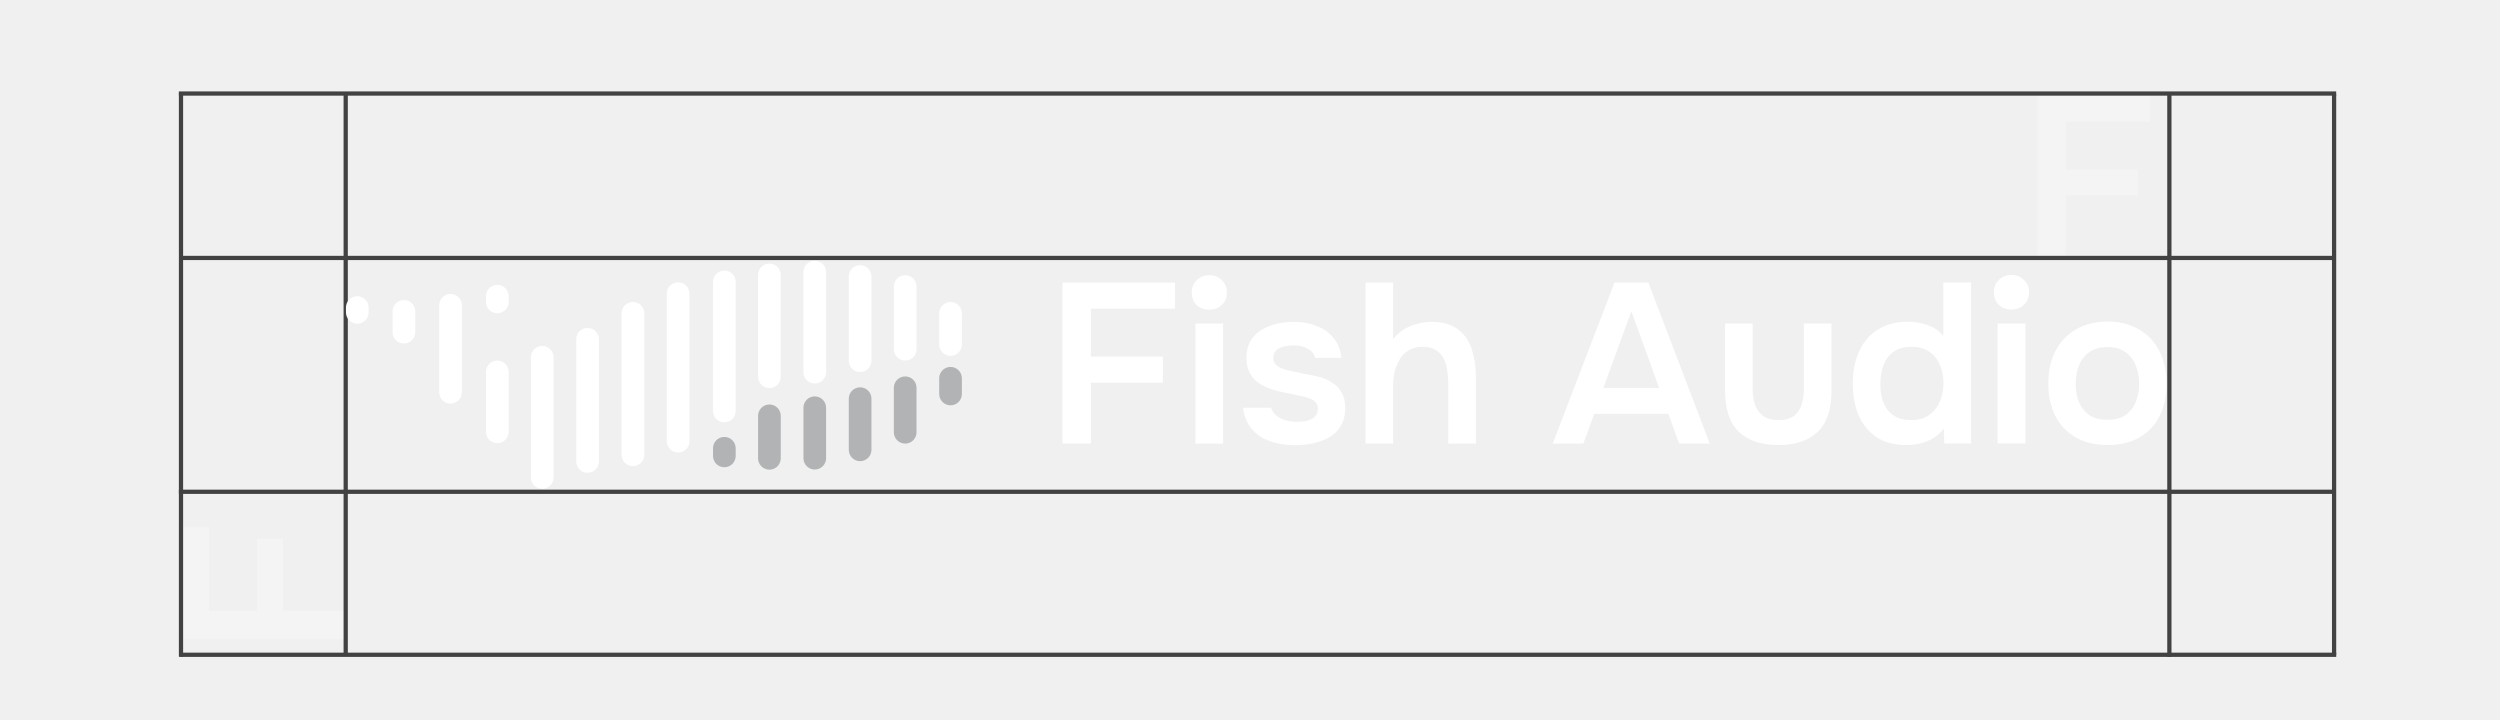
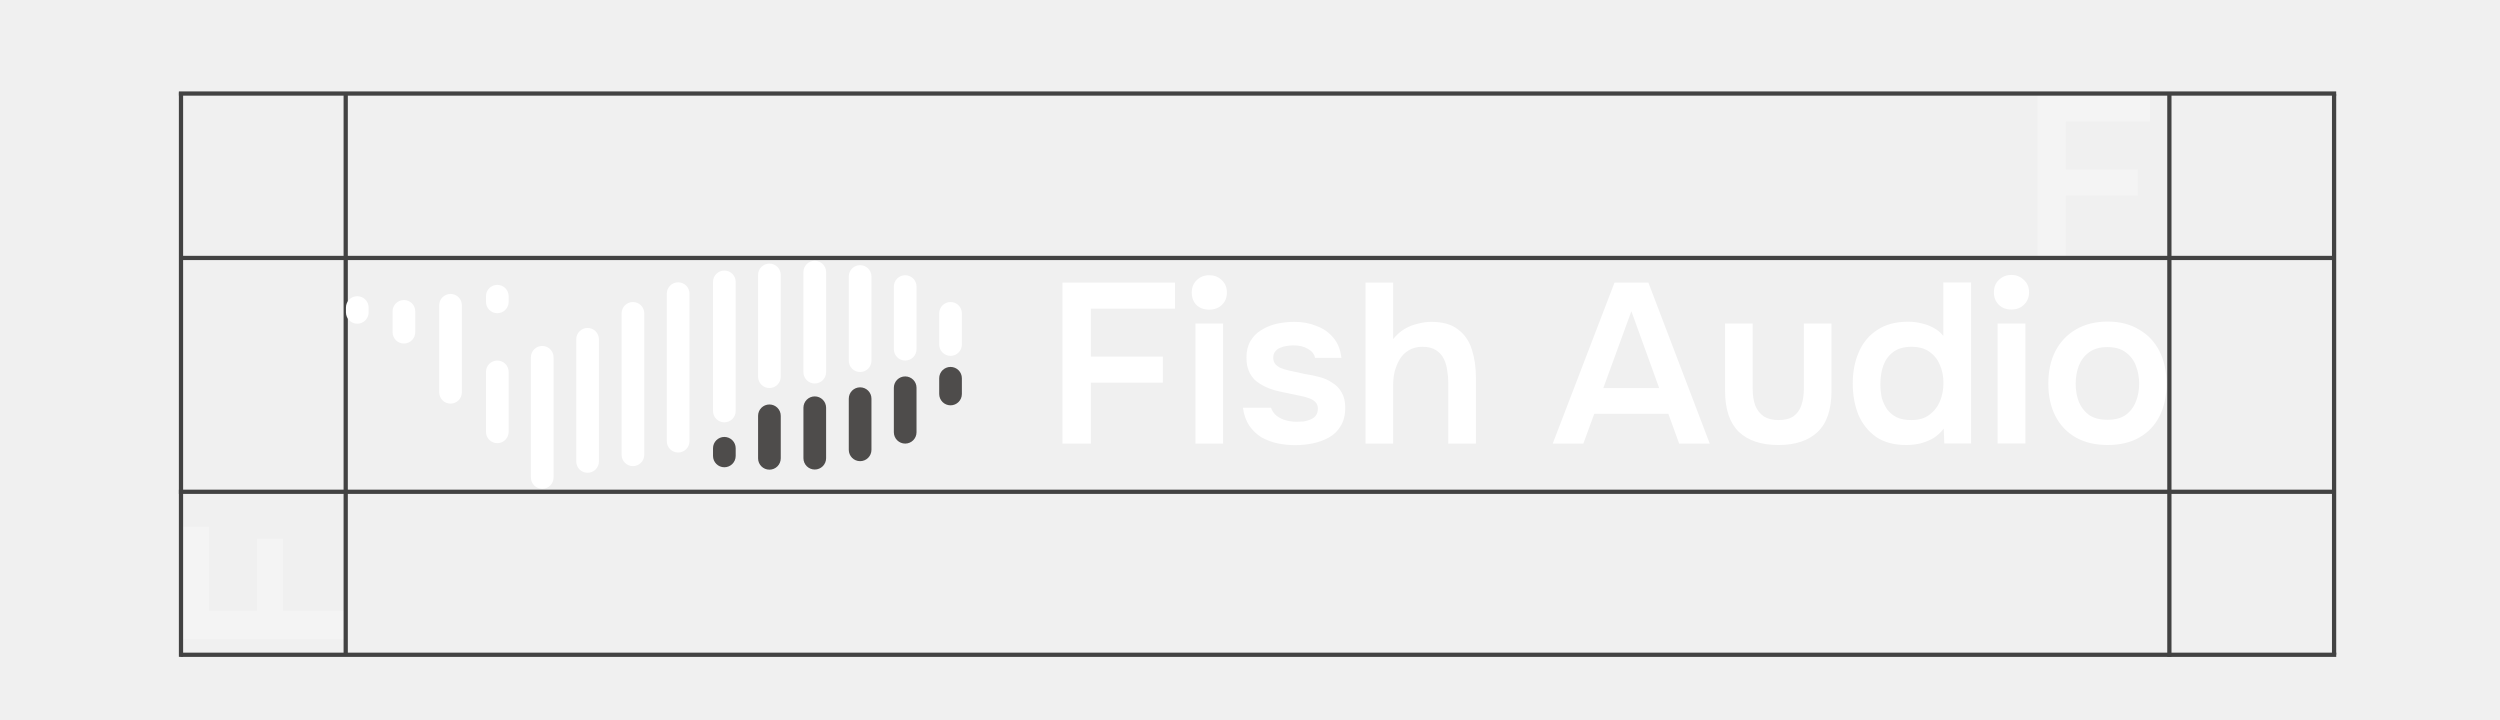
<svg xmlns="http://www.w3.org/2000/svg" version="1.2" viewBox="-126 -65 1764 508" width="1764" height="508">
  <style>
		.s0 { opacity: .25;fill: #ffffff }
		.s1 { fill: none;stroke: #424242;stroke-miterlimit:10;stroke-width: 3 }
- 		.s2 { fill: #b1b3b4 } 
+ 		.s2 { fill: #4e4c4b }
		.s3 { fill: #ffffff }
	</style>
  <g id="Clearance Marker">
    <path id="F " class="s0" aria-label="F" d="m1331.7 116h-20v-113.6h79.4v18.4h-59.4v33.8h50.8v18.4h-50.8z" />
    <path id="F " class="s0" aria-label="F" d="m116.7 365.9v20.1h-113.6v-79.4h18.4v59.3h33.8v-50.8h18.4v50.8z" />
  </g>
  <g id="Border">
    <path id="RR" fill-rule="evenodd" class="s1" d="m1520.93 1.55v395.41z" />
    <path id="RL" fill-rule="evenodd" class="s1" d="m1404.71 0.2v398.27z" />
    <path id="BB" fill-rule="evenodd" class="s1" d="m1.35 397.01h1521.1z" />
    <path id="BT" fill-rule="evenodd" class="s1" d="m0.22 282h1521.56z" />
    <path id="LR" fill-rule="evenodd" class="s1" d="m117.93 1.55v395.41z" />
    <path id="LL" fill-rule="evenodd" class="s1" d="m1.71 0.2v398.27z" />
    <path id="TB" fill-rule="evenodd" class="s1" d="m1.35 117.01h1520.18z" />
    <path id="TT" fill-rule="evenodd" class="s1" d="m0.22 1h1522.2z" />
  </g>
  <g id="fish-wordmark">
    <g id="fish">
      <path class="s2" d="m544.7 193.9c4.42 0 8 3.58 8 8v11.1c0 4.42-3.58 8-8 8-4.42 0-8-3.58-8-8v-11.1c0-4.42 3.58-8 8-8z" />
      <path class="s2" d="m512.7 200.6c4.42 0 8 3.58 8 8v31.4c0 4.42-3.58 8-8 8-4.42 0-8-3.58-8-8v-31.4c0-4.42 3.58-8 8-8z" />
      <path class="s2" d="m480.9 208.3c4.42 0 8 3.58 8 8v36.1c0 4.42-3.58 8-8 8-4.42 0-8-3.58-8-8v-36.1c0-4.42 3.58-8 8-8z" />
      <path class="s2" d="m448.9 214.7c4.42 0 8 3.58 8 8v35.6c0 4.42-3.58 8-8 8-4.42 0-8-3.58-8-8v-35.6c0-4.42 3.58-8 8-8z" />
      <path class="s2" d="m416.9 220.4c4.42 0 8 3.58 8 8v30c0 4.42-3.58 8-8 8-4.42 0-8-3.58-8-8v-30c0-4.42 3.58-8 8-8z" />
      <path class="s2" d="m385.1 243.3c4.42 0 8 3.58 8 8v5.4c0 4.42-3.58 8-8 8-4.42 0-8-3.58-8-8v-5.4c0-4.42 3.58-8 8-8z" />
      <path class="s3" d="m126.1 144c4.42 0 8 3.58 8 8v3.4c0 4.42-3.58 8-8 8-4.42 0-8-3.58-8-8v-3.4c0-4.42 3.58-8 8-8z" />
      <path class="s3" d="m159 146.7c4.42 0 8 3.58 8 8v14.7c0 4.42-3.58 8-8 8-4.42 0-8-3.58-8-8v-14.7c0-4.42 3.58-8 8-8z" />
      <path class="s3" d="m191.9 142.4c4.42 0 8 3.58 8 8v61.4c0 4.42-3.58 8-8 8-4.42 0-8-3.58-8-8v-61.4c0-4.42 3.58-8 8-8z" />
      <path class="s3" d="m224.9 136c4.42 0 8 3.58 8 8v4c0 4.42-3.58 8-8 8-4.42 0-8-3.58-8-8v-4c0-4.42 3.58-8 8-8z" />
      <path class="s3" d="m224.9 189.4c4.42 0 8 3.58 8 8v42.3c0 4.42-3.58 8-8 8-4.42 0-8-3.58-8-8v-42.3c0-4.42 3.58-8 8-8z" />
      <path class="s3" d="m512.7 129.2c4.42 0 8 3.58 8 8v44.2c0 4.42-3.58 8-8 8-4.42 0-8-3.58-8-8v-44.2c0-4.42 3.58-8 8-8z" />
      <path class="s3" d="m480.9 122.1c4.42 0 8 3.58 8 8v59.4c0 4.42-3.58 8-8 8-4.42 0-8-3.58-8-8v-59.4c0-4.42 3.58-8 8-8z" />
      <path class="s3" d="m448.9 119c4.42 0 8 3.58 8 8v70.6c0 4.42-3.58 8-8 8-4.42 0-8-3.58-8-8v-70.6c0-4.42 3.58-8 8-8z" />
      <path class="s3" d="m416.9 121c4.42 0 8 3.58 8 8v71.8c0 4.42-3.58 8-8 8-4.42 0-8-3.58-8-8v-71.8c0-4.42 3.58-8 8-8z" />
      <path class="s3" d="m385.1 125.9c4.42 0 8 3.58 8 8v91.1c0 4.42-3.58 8-8 8-4.42 0-8-3.58-8-8v-91.1c0-4.42 3.58-8 8-8z" />
      <path class="s3" d="m352.5 134.2c4.42 0 8 3.58 8 8v104.1c0 4.42-3.58 8-8 8-4.42 0-8-3.58-8-8v-104.1c0-4.42 3.58-8 8-8z" />
      <path class="s3" d="m320.6 148.1c4.42 0 8 3.58 8 8v99.8c0 4.42-3.58 8-8 8-4.42 0-8-3.58-8-8v-99.8c0-4.42 3.58-8 8-8z" />
      <path class="s3" d="m288.6 166.4c4.42 0 8 3.58 8 8v86.2c0 4.42-3.58 8-8 8-4.42 0-8-3.58-8-8v-86.2c0-4.42 3.58-8 8-8z" />
      <path class="s3" d="m544.7 148.1c4.42 0 8 3.58 8 8v22c0 4.42-3.58 8-8 8-4.42 0-8-3.58-8-8v-22c0-4.42 3.58-8 8-8z" />
      <path class="s3" d="m256.6 179.1c4.42 0 8 3.58 8 8v84.8c0 4.42-3.58 8-8 8-4.42 0-8-3.58-8-8v-84.8c0-4.42 3.58-8 8-8z" />
    </g>
    <path id="Fish Audio" class="s3" aria-label="Fish Audio" d="m643.7 248h-20v-113.6h79.4v18.4h-59.4v33.8h50.8v18.4h-50.8zm93.3 0h-19.5v-84.7h19.5zm-9.8-94.5q-5.5 0-9-3.3-3.3-3.4-3.3-8.8 0-5.4 3.5-8.7 3.5-3.5 8.9-3.5 5.1 0 8.6 3.3 3.8 3.4 3.8 8.9 0 5.4-3.6 8.8-3.5 3.3-8.9 3.3zm60.7 95.6q-6 0-12.2-1.2-6-1.3-11.4-4.2-5.1-3.1-8.7-8.2-3.5-5.1-4.6-12.8h19.8q1.2 3.4 4 5.7 2.9 2.2 6.5 3.2 3.9 1 7.5 1 2.3 0 4.9-0.2 2.7-0.4 5-1.4 2.4-1 3.7-2.7 1.5-2 1.5-5 0-2.9-1.7-4.5-1.4-1.7-4.3-2.7-2.6-1.1-6.4-1.8-6.9-1.5-14.8-3.1-7.9-1.7-13.7-5.4-2.3-1.5-4.1-3.2-1.8-2.1-3.1-4.4-1.1-2.4-1.8-5.1-0.5-2.7-0.5-5.9 0-6.7 2.8-11.5 2.8-4.8 7.5-7.7 4.9-3.1 10.8-4.5 6.2-1.4 12.7-1.4 8.6 0 15.6 2.9 7.2 2.6 11.9 8.3 4.7 5.5 5.7 14.2h-18.6q-0.8-4-5-6.3-4-2.5-10.3-2.5-2.1 0-4.6 0.4-2.5 0.3-4.7 1.3-2.1 0.8-3.5 2.6-1.4 1.7-1.4 4.4 0 2.3 1.2 4.2 1.4 1.7 3.7 2.9 2.6 1.1 6 1.9 5.5 1.2 11.4 2.5 6 0.9 10.2 2.1 5.2 1.3 9.2 4.1 4.3 2.6 6.6 6.9 2.5 4.2 2.5 10.7 0 7.8-3.3 13-3 5.1-8.2 8-5.2 2.9-11.6 4.2-6.1 1.2-12.2 1.2zm69.1-1.1h-19.5v-113.6h19.5v39.9q3.5-4.4 7.9-7.1 4.6-2.7 9.5-3.8 5-1.3 9.5-1.3 12.1 0 18.8 5.3 7 5.2 9.8 14.1 2.9 8.9 2.9 19.9v46.6h-19.5v-43.2q0-4.4-0.8-8.7-0.6-4.6-2.5-8.2-1.9-3.7-5.5-5.9-3.5-2.3-9.5-2.3-5.6 0-9.6 2.5-4 2.3-6.4 6.4-2.3 3.9-3.6 8.8-1 4.7-1 9.4zm134.2 0h-21.6l43.6-113.6h23.9l43.3 113.6h-21.6l-7.6-21h-52.3zm33.9-93.4l-19.8 54.2h39.4zm103.8 94.4q-18.3 0-28.1-9.4-9.6-9.5-9.6-28.9v-47.4h19.5v46.1q0 6.7 1.8 11.7 2 4.9 6 7.7 4.2 2.6 10.4 2.6 6.8 0 10.6-2.7 4-2.9 5.6-7.9 1.7-5.1 1.7-11.4v-46.1h19.5v47.4q0 19.9-9.9 29.2-9.7 9.1-27.5 9.1zm90.1 0q-12.8 0-21.2-5.7-8.3-5.9-12.5-15.6-4-10-4-22.1 0-12.5 4.3-22.2 4.3-10 13-15.6 8.7-5.8 21.8-5.8 4.7 0 9.2 1.1 4.7 1 8.7 3.2 4.1 2.2 6.9 5.7v-37.7h19.6v113.6h-18.9l-0.4-10.5q-3 4-7.2 6.7-4.1 2.4-9 3.7-4.9 1.2-10.3 1.2zm3.7-17.6q7.7 0 12.5-3.6 5.1-3.7 7.6-9.6 2.5-6 2.5-12.9 0-7.1-2.5-12.8-2.4-5.8-7.4-9.3-4.9-3.5-12.7-3.5-8.1 0-13 3.8-4.7 3.5-6.9 9.6-2 5.9-2 12.9 0 5.1 1 9.8 1.3 4.5 3.9 8.2 2.6 3.4 6.7 5.5 4.2 1.9 10.3 1.9zm80.4 16.5h-19.6v-84.6h19.6zm-9.8-94.5q-5.6 0-9-3.4-3.4-3.4-3.4-8.7 0-5.5 3.5-8.8 3.6-3.5 8.9-3.5 5.1 0 8.6 3.4 3.8 3.3 3.8 8.8 0 5.4-3.6 8.8-3.4 3.4-8.8 3.4zm67.9 95.6q-13 0-22.5-5.3-9.4-5.4-14.4-15.1-5-9.8-5-22.9 0-13.3 5-23 5.2-9.9 14.6-15.3 9.4-5.5 22.3-5.5 12.9 0 22.2 5.7 9.3 5.3 14.3 15.2 5 9.7 5 23.1 0 13-5 22.9-4.9 9.6-14.2 14.9-9.2 5.3-22.3 5.3zm-0.2-17.8q8 0 12.9-3.4 5-3.7 7.2-9.5 2.3-5.8 2.3-12.5 0-6.8-2.3-12.7-2.2-5.9-7.2-9.5-4.8-3.7-12.9-3.7-8 0-13 3.7-4.9 3.6-7.2 9.5-2.2 5.8-2.2 12.7 0 6.8 2.2 12.7 2.4 5.7 7.2 9.3 5 3.4 13 3.4z" />
  </g>
</svg>
